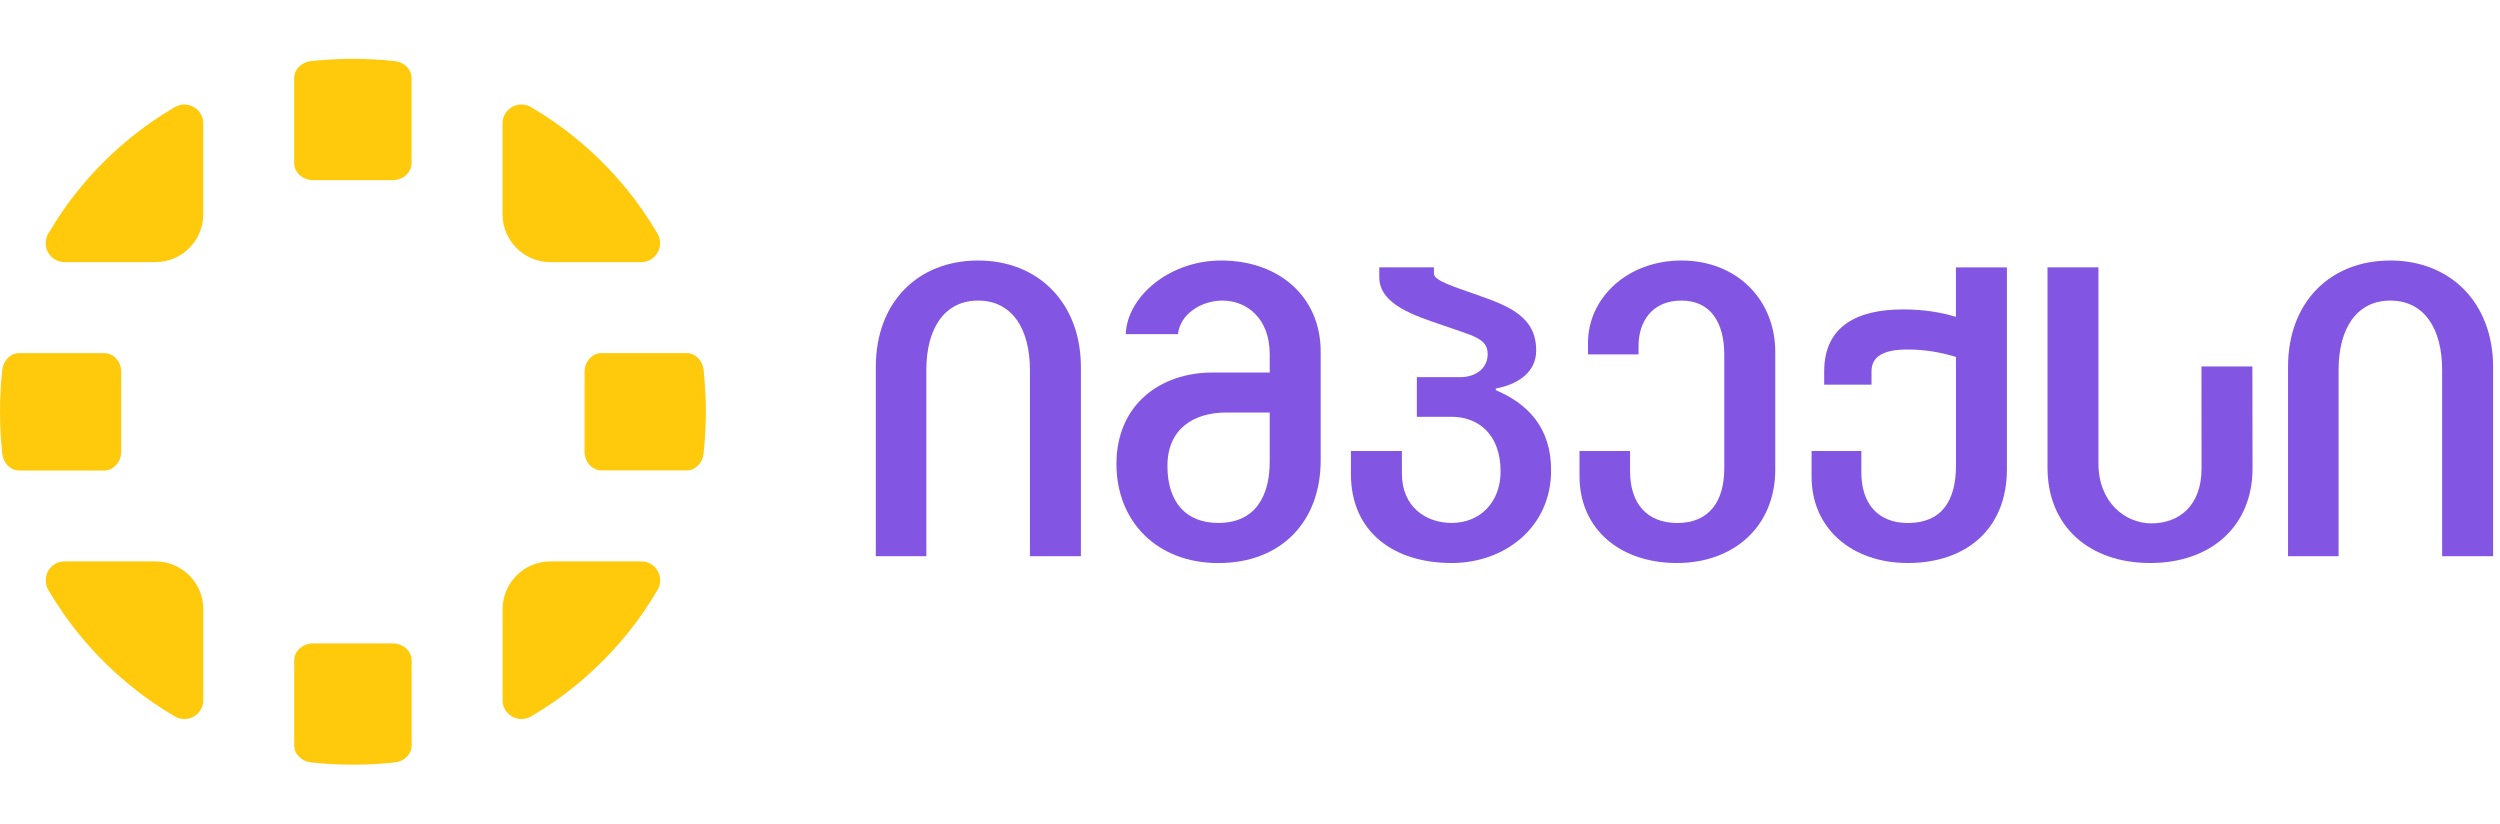
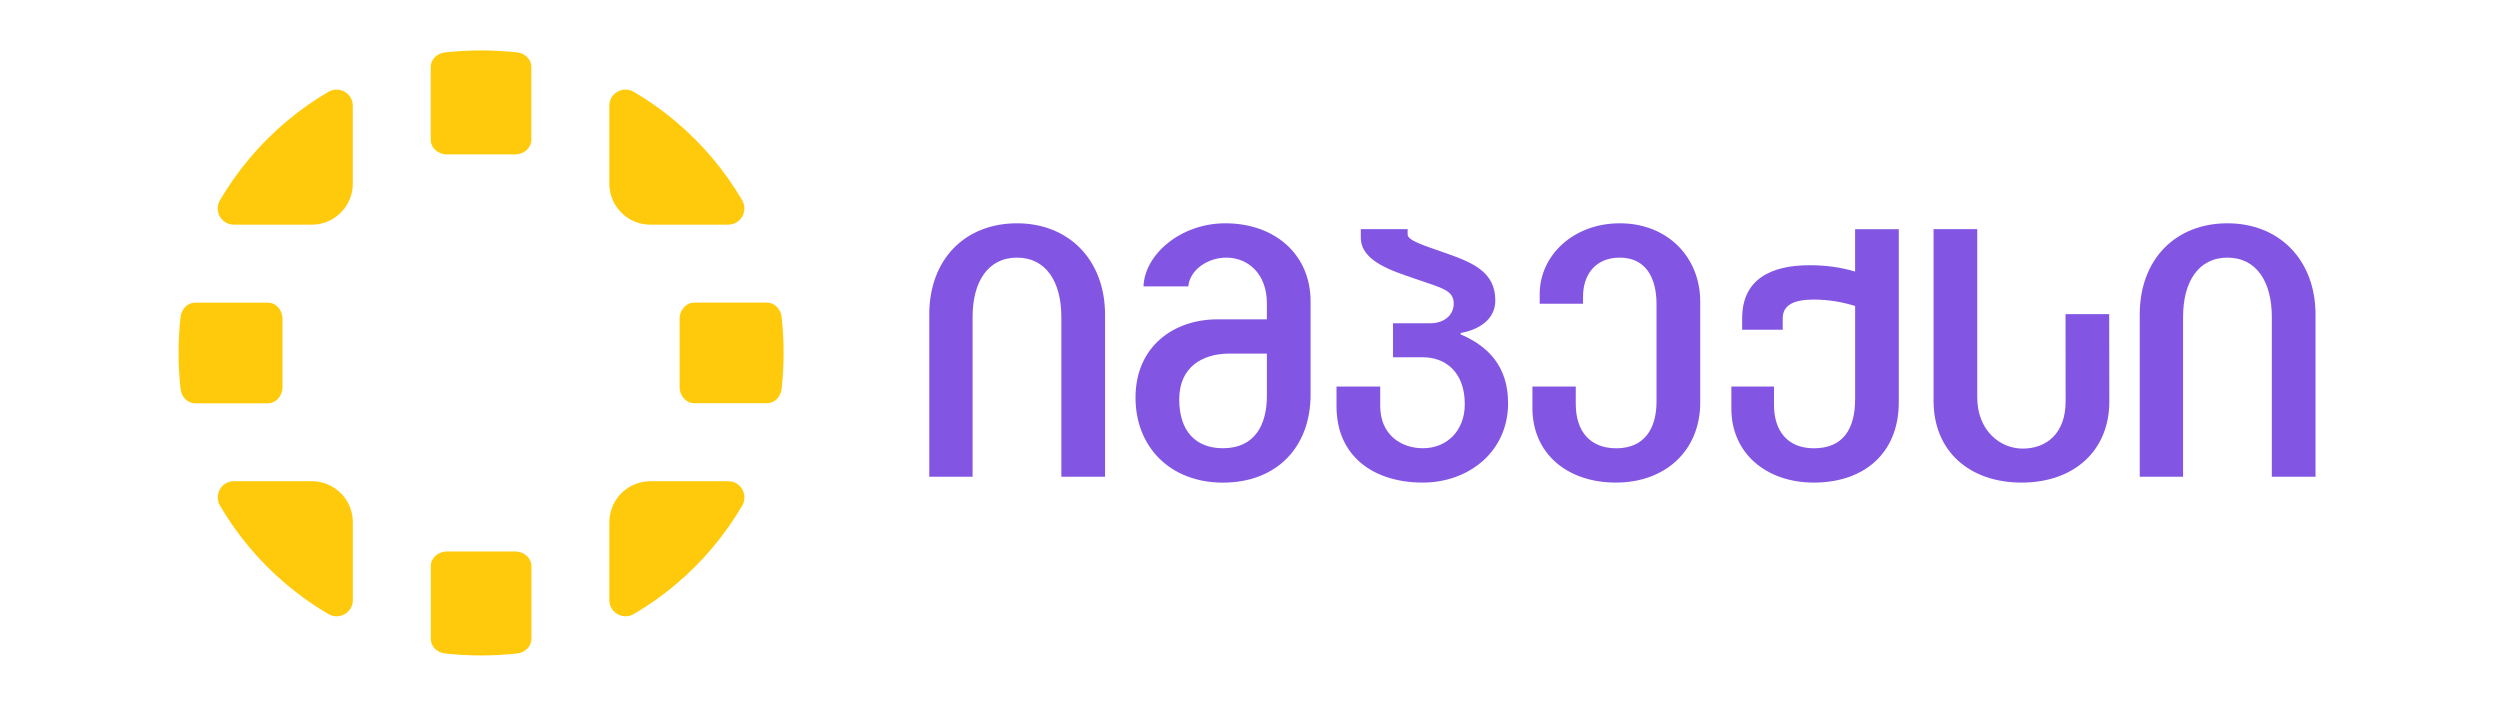
- <svg xmlns="http://www.w3.org/2000/svg" width="170" height="56" viewBox="0 0 170 56" fill="none">
+ <svg xmlns="http://www.w3.org/2000/svg" width="170" height="48" viewBox="0 0 170 56" fill="none">
  <path d="M26.843 4.155C25.91 4.054 24.962 4 23.997 4C23.035 4 22.083 4.054 21.15 4.155C20.498 4.227 20.004 4.717 20.004 5.312V11.088C20.004 11.73 20.577 12.249 21.287 12.249H26.703C27.413 12.249 27.986 11.73 27.986 11.088V5.312C27.989 4.717 27.496 4.227 26.843 4.155Z" fill="#FFCA0C" />
  <path d="M26.707 43.751H21.291C20.581 43.751 20.008 44.27 20.008 44.912V50.688C20.008 51.283 20.502 51.773 21.154 51.845C22.087 51.946 23.035 52 24.001 52C24.963 52 25.914 51.946 26.847 51.845C27.5 51.773 27.993 51.283 27.993 50.688V44.912C27.99 44.27 27.417 43.751 26.707 43.751Z" fill="#FFCA0C" />
  <path d="M46.687 24.007H40.91C40.269 24.007 39.75 24.58 39.75 25.29V30.706C39.75 31.416 40.269 31.989 40.91 31.989H46.687C47.282 31.989 47.772 31.495 47.844 30.843C47.945 29.91 47.999 28.962 47.999 27.996C47.999 27.034 47.945 26.083 47.844 25.149C47.772 24.505 47.282 24.007 46.687 24.007Z" fill="#FFCA0C" />
  <path d="M8.245 30.71V25.294C8.245 24.584 7.726 24.011 7.085 24.011H1.312C0.717 24.011 0.227 24.505 0.155 25.157C0.054 26.09 0 27.038 0 28.004C0 28.966 0.054 29.917 0.155 30.851C0.227 31.503 0.717 31.996 1.312 31.996H7.088C7.726 31.989 8.245 31.416 8.245 30.71Z" fill="#FFCA0C" />
  <path d="M37.415 17.823H38.932H43.606C44.608 17.823 45.21 16.735 44.705 15.874C44.385 15.33 44.042 14.796 43.682 14.277C42.06 11.957 40.038 9.935 37.718 8.314C37.199 7.953 36.669 7.611 36.121 7.29C35.26 6.782 34.172 7.387 34.172 8.389V13.063V14.58C34.175 16.364 35.631 17.823 37.415 17.823Z" fill="#FFCA0C" />
  <path d="M11.873 7.29C11.329 7.611 10.795 7.953 10.276 8.314C7.956 9.935 5.934 11.957 4.312 14.277C3.952 14.796 3.61 15.326 3.289 15.874C2.781 16.735 3.386 17.823 4.388 17.823H9.062H10.579C12.363 17.823 13.822 16.364 13.822 14.58V13.063V8.389C13.822 7.387 12.734 6.782 11.873 7.29Z" fill="#FFCA0C" />
  <path d="M10.581 38.176H9.064H4.39C3.389 38.176 2.787 39.265 3.291 40.126C3.612 40.67 3.954 41.203 4.315 41.722C5.936 44.043 7.958 46.065 10.279 47.686C10.798 48.047 11.327 48.389 11.875 48.71C12.736 49.218 13.825 48.612 13.825 47.611V42.937V41.42C13.825 39.632 12.365 38.176 10.581 38.176Z" fill="#FFCA0C" />
  <path d="M43.61 38.176H38.936H37.419C35.635 38.176 34.176 39.636 34.176 41.42V42.937V47.611C34.176 48.612 35.264 49.214 36.125 48.71C36.669 48.389 37.203 48.047 37.722 47.686C40.042 46.065 42.064 44.043 43.686 41.722C44.046 41.203 44.388 40.674 44.709 40.126C45.214 39.261 44.612 38.176 43.61 38.176Z" fill="#FFCA0C" />
  <path d="M66.513 17.715C62.416 17.715 59.555 20.548 59.555 24.948V37.82H62.992V25.142C62.992 22.364 64.203 20.439 66.513 20.439C68.823 20.439 70.034 22.364 70.034 25.142V37.82H73.501V24.977C73.501 20.573 70.582 17.715 66.513 17.715Z" fill="#8255E3" />
  <path d="M162.544 17.715C158.447 17.715 155.586 20.548 155.586 24.948V37.82H159.024V25.142C159.024 22.364 160.235 20.439 162.544 20.439C164.854 20.439 166.065 22.364 166.065 25.142V37.82H169.532V24.977C169.532 20.573 166.617 17.715 162.544 17.715Z" fill="#8255E3" />
  <path d="M83.042 17.715C79.496 17.715 76.635 20.191 76.552 22.721H80.102C80.239 21.373 81.669 20.439 83.125 20.439C84.804 20.439 86.34 21.676 86.34 24.068V25.333H82.437C78.916 25.333 75.918 27.506 75.918 31.549C75.918 35.456 78.668 38.288 82.848 38.288C87.111 38.288 89.806 35.481 89.806 31.304V23.906C89.806 20.187 86.974 17.715 83.042 17.715ZM86.34 31.409C86.34 33.636 85.431 35.56 82.848 35.56C80.675 35.56 79.385 34.184 79.385 31.683C79.385 29.153 81.172 28.05 83.399 28.05H86.34V31.409Z" fill="#8255E3" />
  <path d="M101.712 26.53V26.418C103.088 26.169 104.461 25.398 104.461 23.834C104.461 21.549 102.642 20.825 100.49 20.068C98.854 19.492 97.507 19.085 97.507 18.609V18.18H93.791V18.85C93.791 20.721 96.227 21.474 98.152 22.133C100.188 22.847 101.161 23.005 101.161 24.079C101.161 25.041 100.364 25.647 99.29 25.647H96.346V28.342H98.714C100.501 28.342 102.04 29.51 102.04 32.068C102.04 34.13 100.663 35.56 98.714 35.56C96.98 35.56 95.33 34.486 95.33 32.205V30.666H91.863V32.234C91.863 36.223 94.833 38.285 98.71 38.285C102.314 38.285 105.474 35.867 105.474 31.989C105.481 29.099 103.914 27.463 101.712 26.53Z" fill="#8255E3" />
  <path d="M114.336 17.715C110.678 17.715 107.983 20.245 107.983 23.326V24.097H111.421V23.521C111.421 21.845 112.358 20.439 114.336 20.439C116.397 20.439 117.251 22.032 117.251 24.122V31.849C117.251 34.076 116.235 35.564 114.062 35.564C111.972 35.564 110.844 34.216 110.844 32.043V30.667H107.406V32.371C107.406 35.975 110.156 38.285 114.033 38.285C117.911 38.285 120.718 35.784 120.718 31.931V23.928C120.718 20.411 118.134 17.715 114.336 17.715Z" fill="#8255E3" />
  <path d="M133.011 21.549C131.944 21.218 130.73 21.041 129.407 21.041C126.301 21.041 124.045 22.169 124.045 25.25V26.159H127.263V25.25C127.263 24.231 128.088 23.766 129.71 23.766C130.946 23.766 132.024 23.968 133.007 24.274V31.658C133.007 34.076 132.02 35.564 129.735 35.564C127.645 35.564 126.571 34.187 126.571 32.126V30.667H123.188V32.425C123.188 35.946 125.941 38.285 129.732 38.285C133.663 38.285 136.47 36.004 136.47 31.906V18.184H133.004V21.549H133.011Z" fill="#8255E3" />
  <path d="M149.699 24.919C149.699 27.834 149.706 29.236 149.706 31.849C149.706 34.407 148.164 35.589 146.297 35.589C144.51 35.589 142.694 34.158 142.694 31.517V18.18H139.23V31.794C139.23 35.838 142.117 38.285 146.214 38.285C150.34 38.285 153.173 35.784 153.173 31.849C153.173 29.124 153.162 27.535 153.162 24.919H149.699Z" fill="#8255E3" />
</svg>
